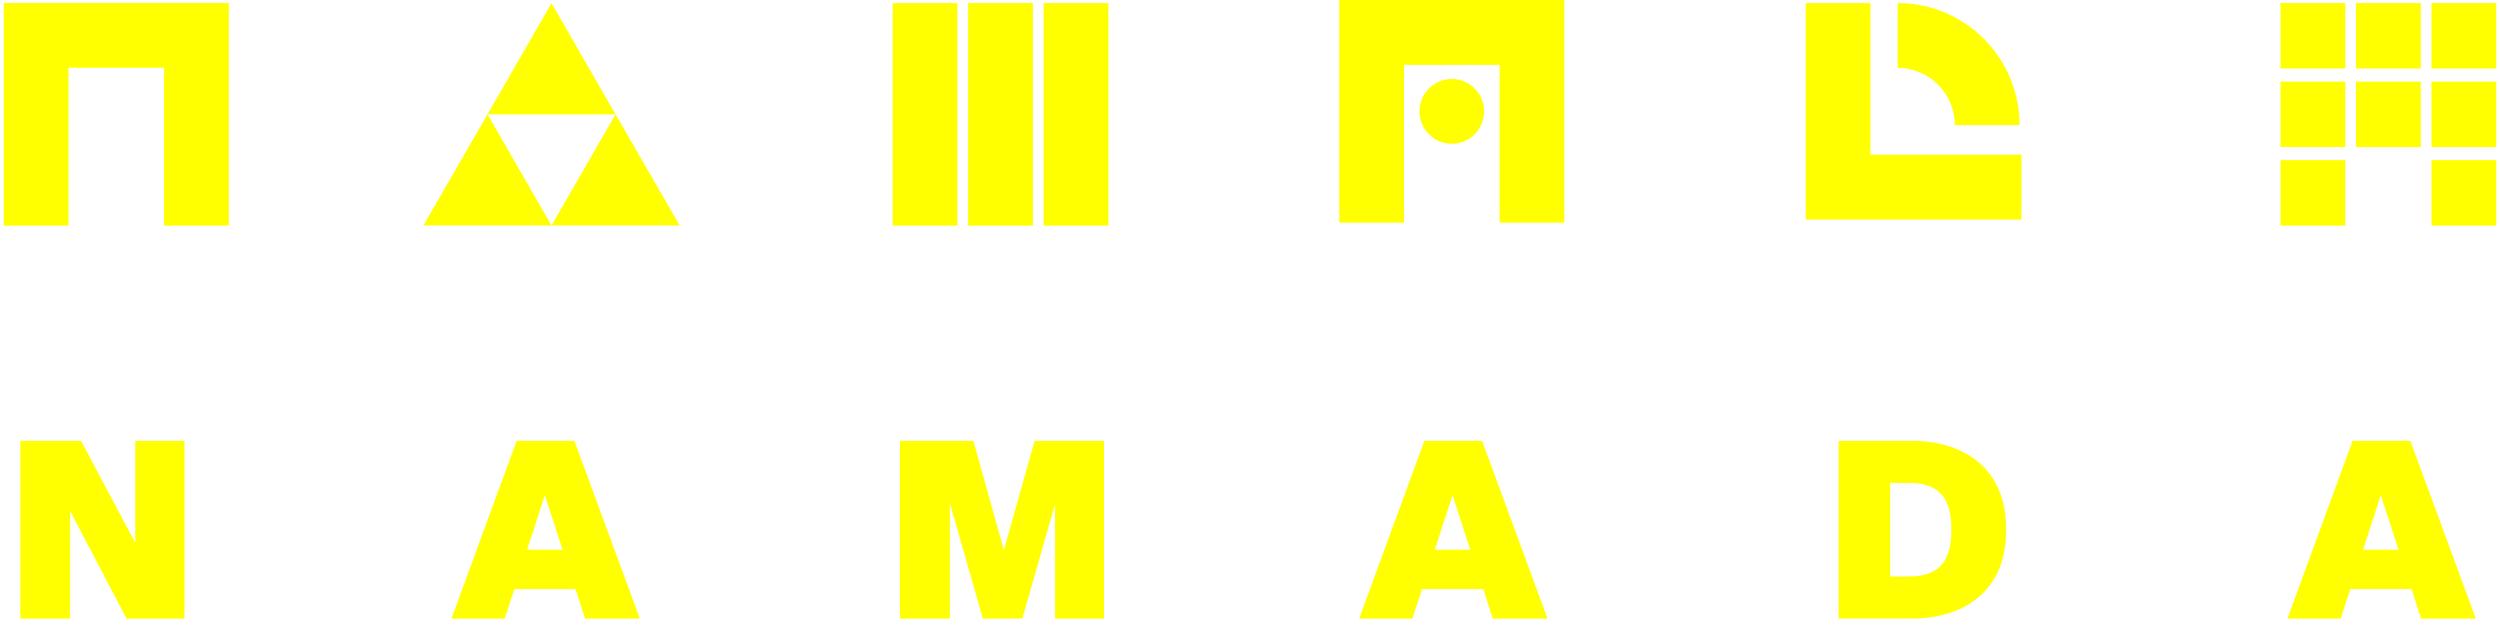
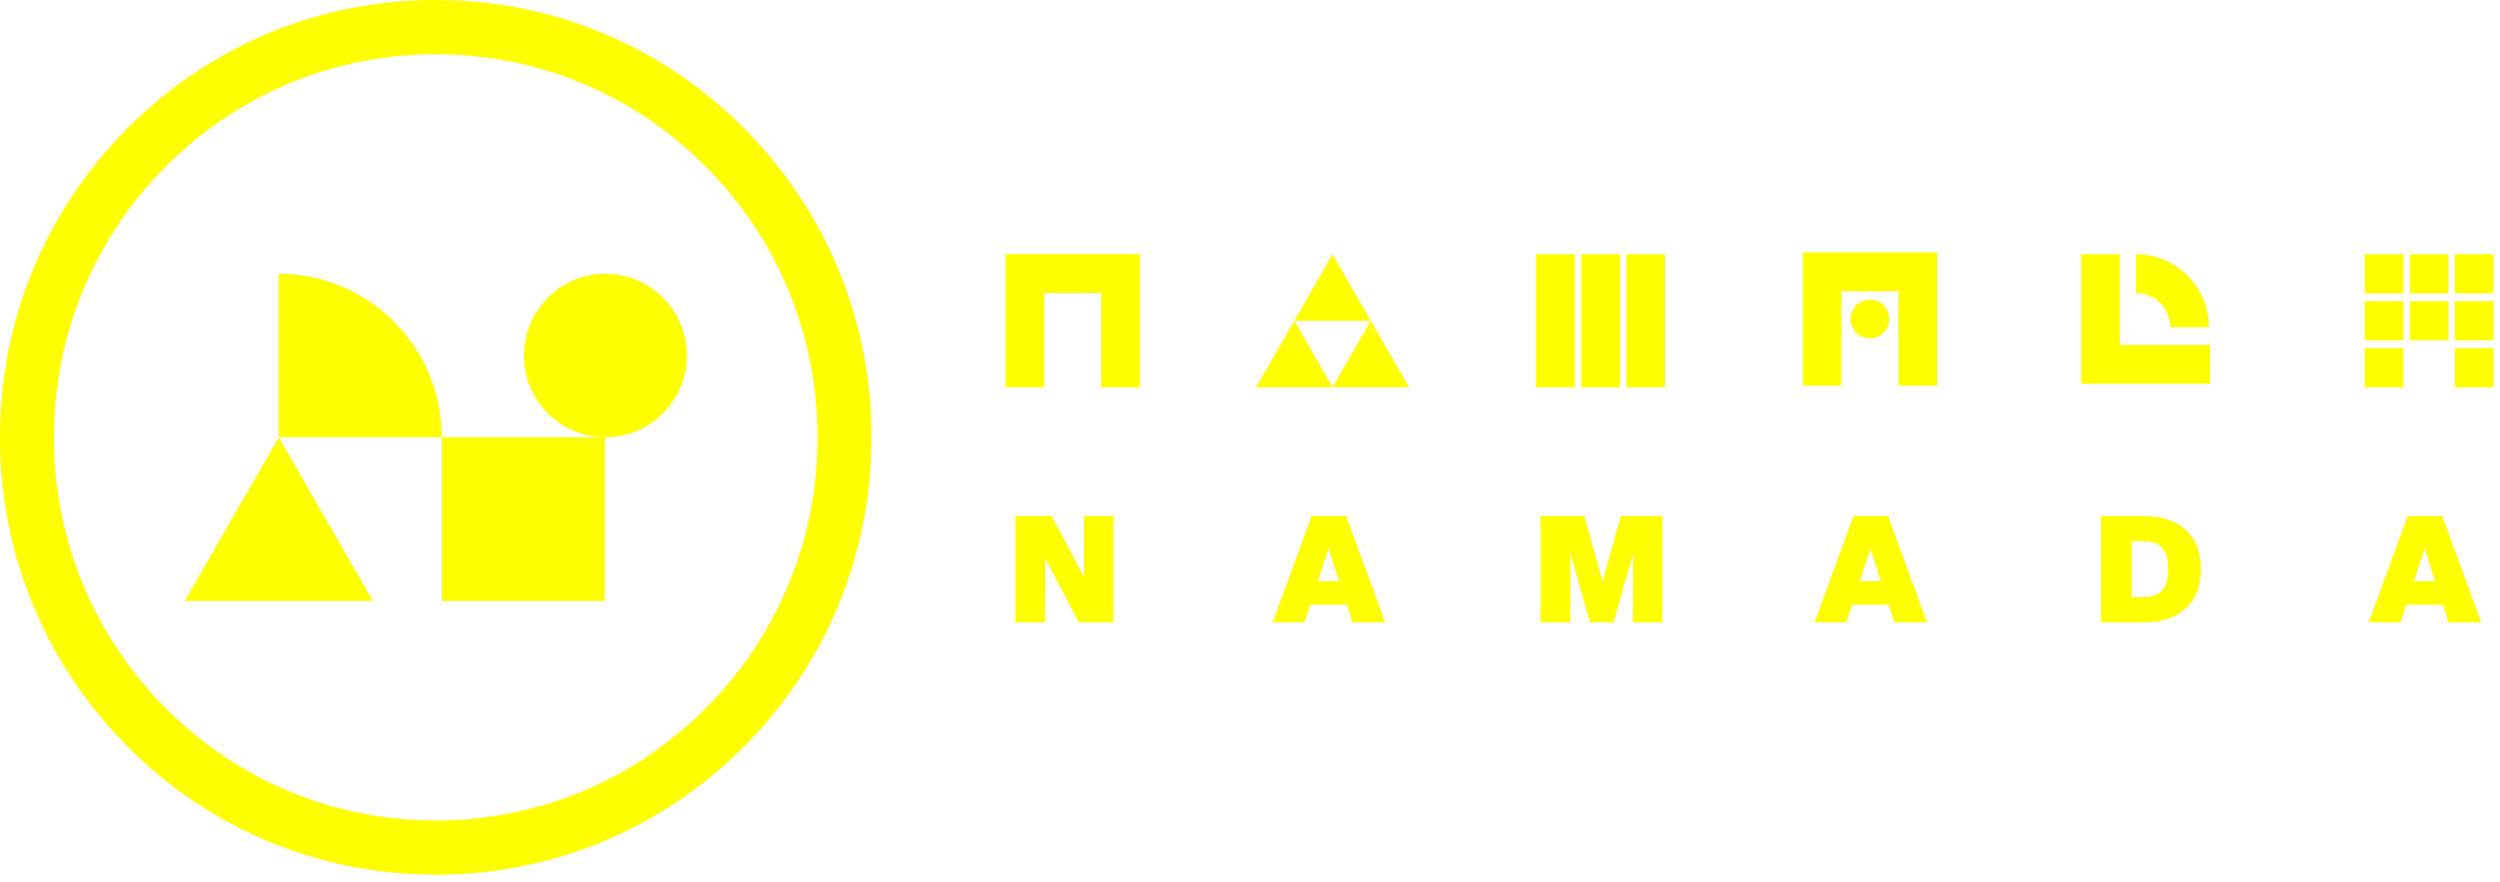
- <svg xmlns="http://www.w3.org/2000/svg" fill="none" viewBox="0 0 312 78">
-   <path fill="#FF0" d="M28.556 28.155h-8.078V8.455H8.548V28.155H.47V.369H28.556V28.155ZM119.48.382h-8.078V28.152h8.078V.382Zm18.846 0h-8.078V28.152h8.078V.382Zm-9.42 0h-8.077V28.152h8.077V.382ZM252.045 15.618h-8.077c0-3.942-3.199-7.146-7.133-7.146V.382c8.383 0 15.207 6.836 15.207 15.236h.003Z" />
-   <path fill="#FF0" d="M252.277 27.404h-26.923V.382h8.077V19.312h18.846v8.093Zm40.411-17.22h-8.078v8.168h8.078v-8.168Zm18.842 0h-8.077v8.168h8.077v-8.168Zm-9.42 0h-8.077v8.168h8.077v-8.168Zm0-9.803h-8.077V8.55h8.077V.382ZM292.688 19.987h-8.078v8.168h8.078v-8.168Zm18.842 0h-8.077v8.168h8.077v-8.168ZM292.688.382h-8.078V8.55h8.078V.382Zm18.842 0h-8.077V8.55h8.077V.382ZM195.227 27.786h-8.078V8.093h-11.93V27.786h-8.078V0h28.086v27.786Z" />
-   <path fill="#FF0" d="M185.221 13.901c0 2.235-1.808 4.043-4.035 4.043-2.228 0-4.036-1.811-4.036-4.043s1.808-4.043 4.036-4.043c2.227 0 4.035 1.811 4.035 4.043ZM68.83.398 60.84 14.27h15.982L68.83.398Z" />
-   <path fill="#FF0" d="M60.84 14.263 52.847 28.135h15.982L60.84 14.263Zm15.982 0L68.833 28.135h15.986l-7.996-13.872ZM2.541 77.198V55.018h7.576l6.765 12.743V55.018h6.146v22.18h-7.234l-7.045-13.435v13.435H2.541Zm70.477 0-1.182-3.684H64.198l-1.215 3.684h-6.641l8.136-22.18h7.205l8.169 22.18h-6.833Zm-7.234-8.592h4.426l-2.215-6.81-2.215 6.81h.003Zm46.528 8.592V55.018h9.168l3.804 13.65 3.834-13.65h8.667v22.18h-6.114V62.921l-4.084 14.277h-4.925l-4.116-14.4v14.4h-6.238.004Zm73.987 0-1.182-3.684h-7.638l-1.215 3.684h-6.641l8.136-22.18h7.205l8.168 22.18h-6.833Zm-7.234-8.592h4.426l-2.214-6.81-2.215 6.81h.003Zm50.397 8.592V55.018h9.107c6.986 0 11.787 3.873 11.787 10.84v.499c0 7-4.834 10.84-11.787 10.84h-9.107Zm6.423-5.247h2.306c3.276 0 5.332-1.407 5.332-5.593v-.499c0-4.216-2.088-5.593-5.267-5.593h-2.371v11.685Zm66.261 5.247-1.182-3.684h-7.638l-1.215 3.684h-6.641l8.136-22.18h7.205l8.168 22.18h-6.833Zm-7.234-8.592h4.426l-2.214-6.81-2.215 6.81h.003Z" />
+ <svg xmlns="http://www.w3.org/2000/svg" fill="none" viewBox="0 0 383 135">
+   <path fill="#FF0" d="M92.653 67.007H67.688v25.055h24.965V67.007ZM42.709 41.938c13.778 0 24.964 11.227 24.964 25.055H42.709V41.938Zm0 25.069L28.299 92.062h28.825l-14.415-25.055Zm50.035-.019c6.89 0 12.475-5.605 12.475-12.52 0-6.915-5.585-12.52-12.475-12.52-6.89 0-12.475 5.605-12.475 12.52 0 6.915 5.585 12.52 12.475 12.52Z" />
+   <path fill="#FF0" d="M66.757 134c-17.832 0-34.597-6.97-47.207-19.625C6.944 101.719 0 84.894 0 66.998c0-17.896 6.944-34.722 19.555-47.373C32.16 6.97 48.925 0 66.757 0c17.832 0 34.597 6.97 47.207 19.625 12.61 12.656 19.555 29.481 19.555 47.377 0 17.896-6.945 34.722-19.555 47.378-12.61 12.655-29.375 19.625-47.207 19.625V134Zm0-125.694c-15.621 0-30.312 6.107-41.358 17.194C14.352 36.586 8.267 51.325 8.267 67.007c0 15.683 6.086 30.421 17.132 41.507 11.046 11.087 25.732 17.194 41.358 17.194s30.311-6.107 41.358-17.194c11.046-11.086 17.132-25.824 17.132-41.507 0-15.683-6.086-30.421-17.132-41.507C97.068 14.414 82.383 8.306 66.757 8.306ZM174.625 59.34h-5.916V44.878h-8.745V59.34h-5.921V38.94h20.582V59.34Zm66.637-20.39h-5.922v20.386h5.922V38.95Zm13.811 0h-5.921v20.386h5.921V38.95Zm-6.905 0h-5.922v20.386h5.922V38.95Zm90.239 11.188h-5.921c0-2.892-2.346-5.245-5.227-5.245v-5.938c6.144 0 11.143 5.018 11.143 11.183h.005Z" />
+   <path fill="#FF0" d="M338.576 58.788h-19.728V38.95h5.921v13.896h13.807v5.943Zm29.617-12.641h-5.922v5.996h5.922v-5.996Zm13.812 0h-5.922v5.996h5.922v-5.996Zm-6.906 0h-5.922v5.996h5.922v-5.996Zm0-7.197h-5.922v5.996h5.922v-5.996Zm-6.906 14.395h-5.922v5.996h5.922v-5.996Zm13.812 0h-5.922v5.996h5.922v-5.996Zm-13.812-14.395h-5.922v5.996h5.922v-5.996Zm13.812 0h-5.922v5.996h5.922v-5.996ZM296.769 59.069h-5.921V44.612h-8.745V59.069h-5.916V38.669h20.582V59.069Z" />
+   <path fill="#FF0" d="M289.434 48.874c0 1.642-1.327 2.969-2.958 2.969-1.631 0-2.959-1.332-2.959-2.969 0-1.637 1.328-2.969 2.959-2.969s2.958 1.332 2.958 2.969Zm-85.293-9.909-5.854 10.181h11.712l-5.858-10.181Z" />
+   <path fill="#FF0" d="m198.287 49.14-5.859 10.185h11.713l-5.854-10.185Zm11.712 0-5.853 10.185h11.712l-5.859-10.185Zm-54.436 46.2V79.057h5.55l4.956 9.357v-9.357h4.503v16.283h-5.299l-5.164-9.861v9.861h-4.551.005Zm51.647 0-.869-2.708h-5.598l-.892 2.708h-4.87l5.965-16.283h5.28l5.984 16.283h-5.005.005Zm-5.299-6.306h3.243l-1.621-4.998-1.622 4.998Zm34.095 6.306V79.057h6.718l2.789 10.021 2.809-10.021h6.351v16.283h-4.479v-10.481l-2.992 10.481h-3.609l-3.017-10.573v10.573h-4.57Zm54.219 0-.868-2.708h-5.598l-.893 2.708h-4.869l5.964-16.283h5.28l5.984 16.283h-5.004.004Zm-5.298-6.306h3.243l-1.622-4.998-1.621 4.998Zm36.932 6.306V79.057h6.674c5.121 0 8.639 2.843 8.639 7.958v.368c0 5.139-3.542 7.958-8.639 7.958h-6.674Zm4.706-3.85h1.689c2.398 0 3.909-1.032 3.909-4.107v-.368c0-3.095-1.53-4.107-3.861-4.107h-1.737v8.582Zm48.558 3.85-.869-2.708h-5.598l-.893 2.708h-4.869l5.965-16.283h5.279l5.984 16.283h-5.004.005Zm-5.299-6.306h3.243l-1.621-4.998-1.622 4.998Z" />
</svg>
